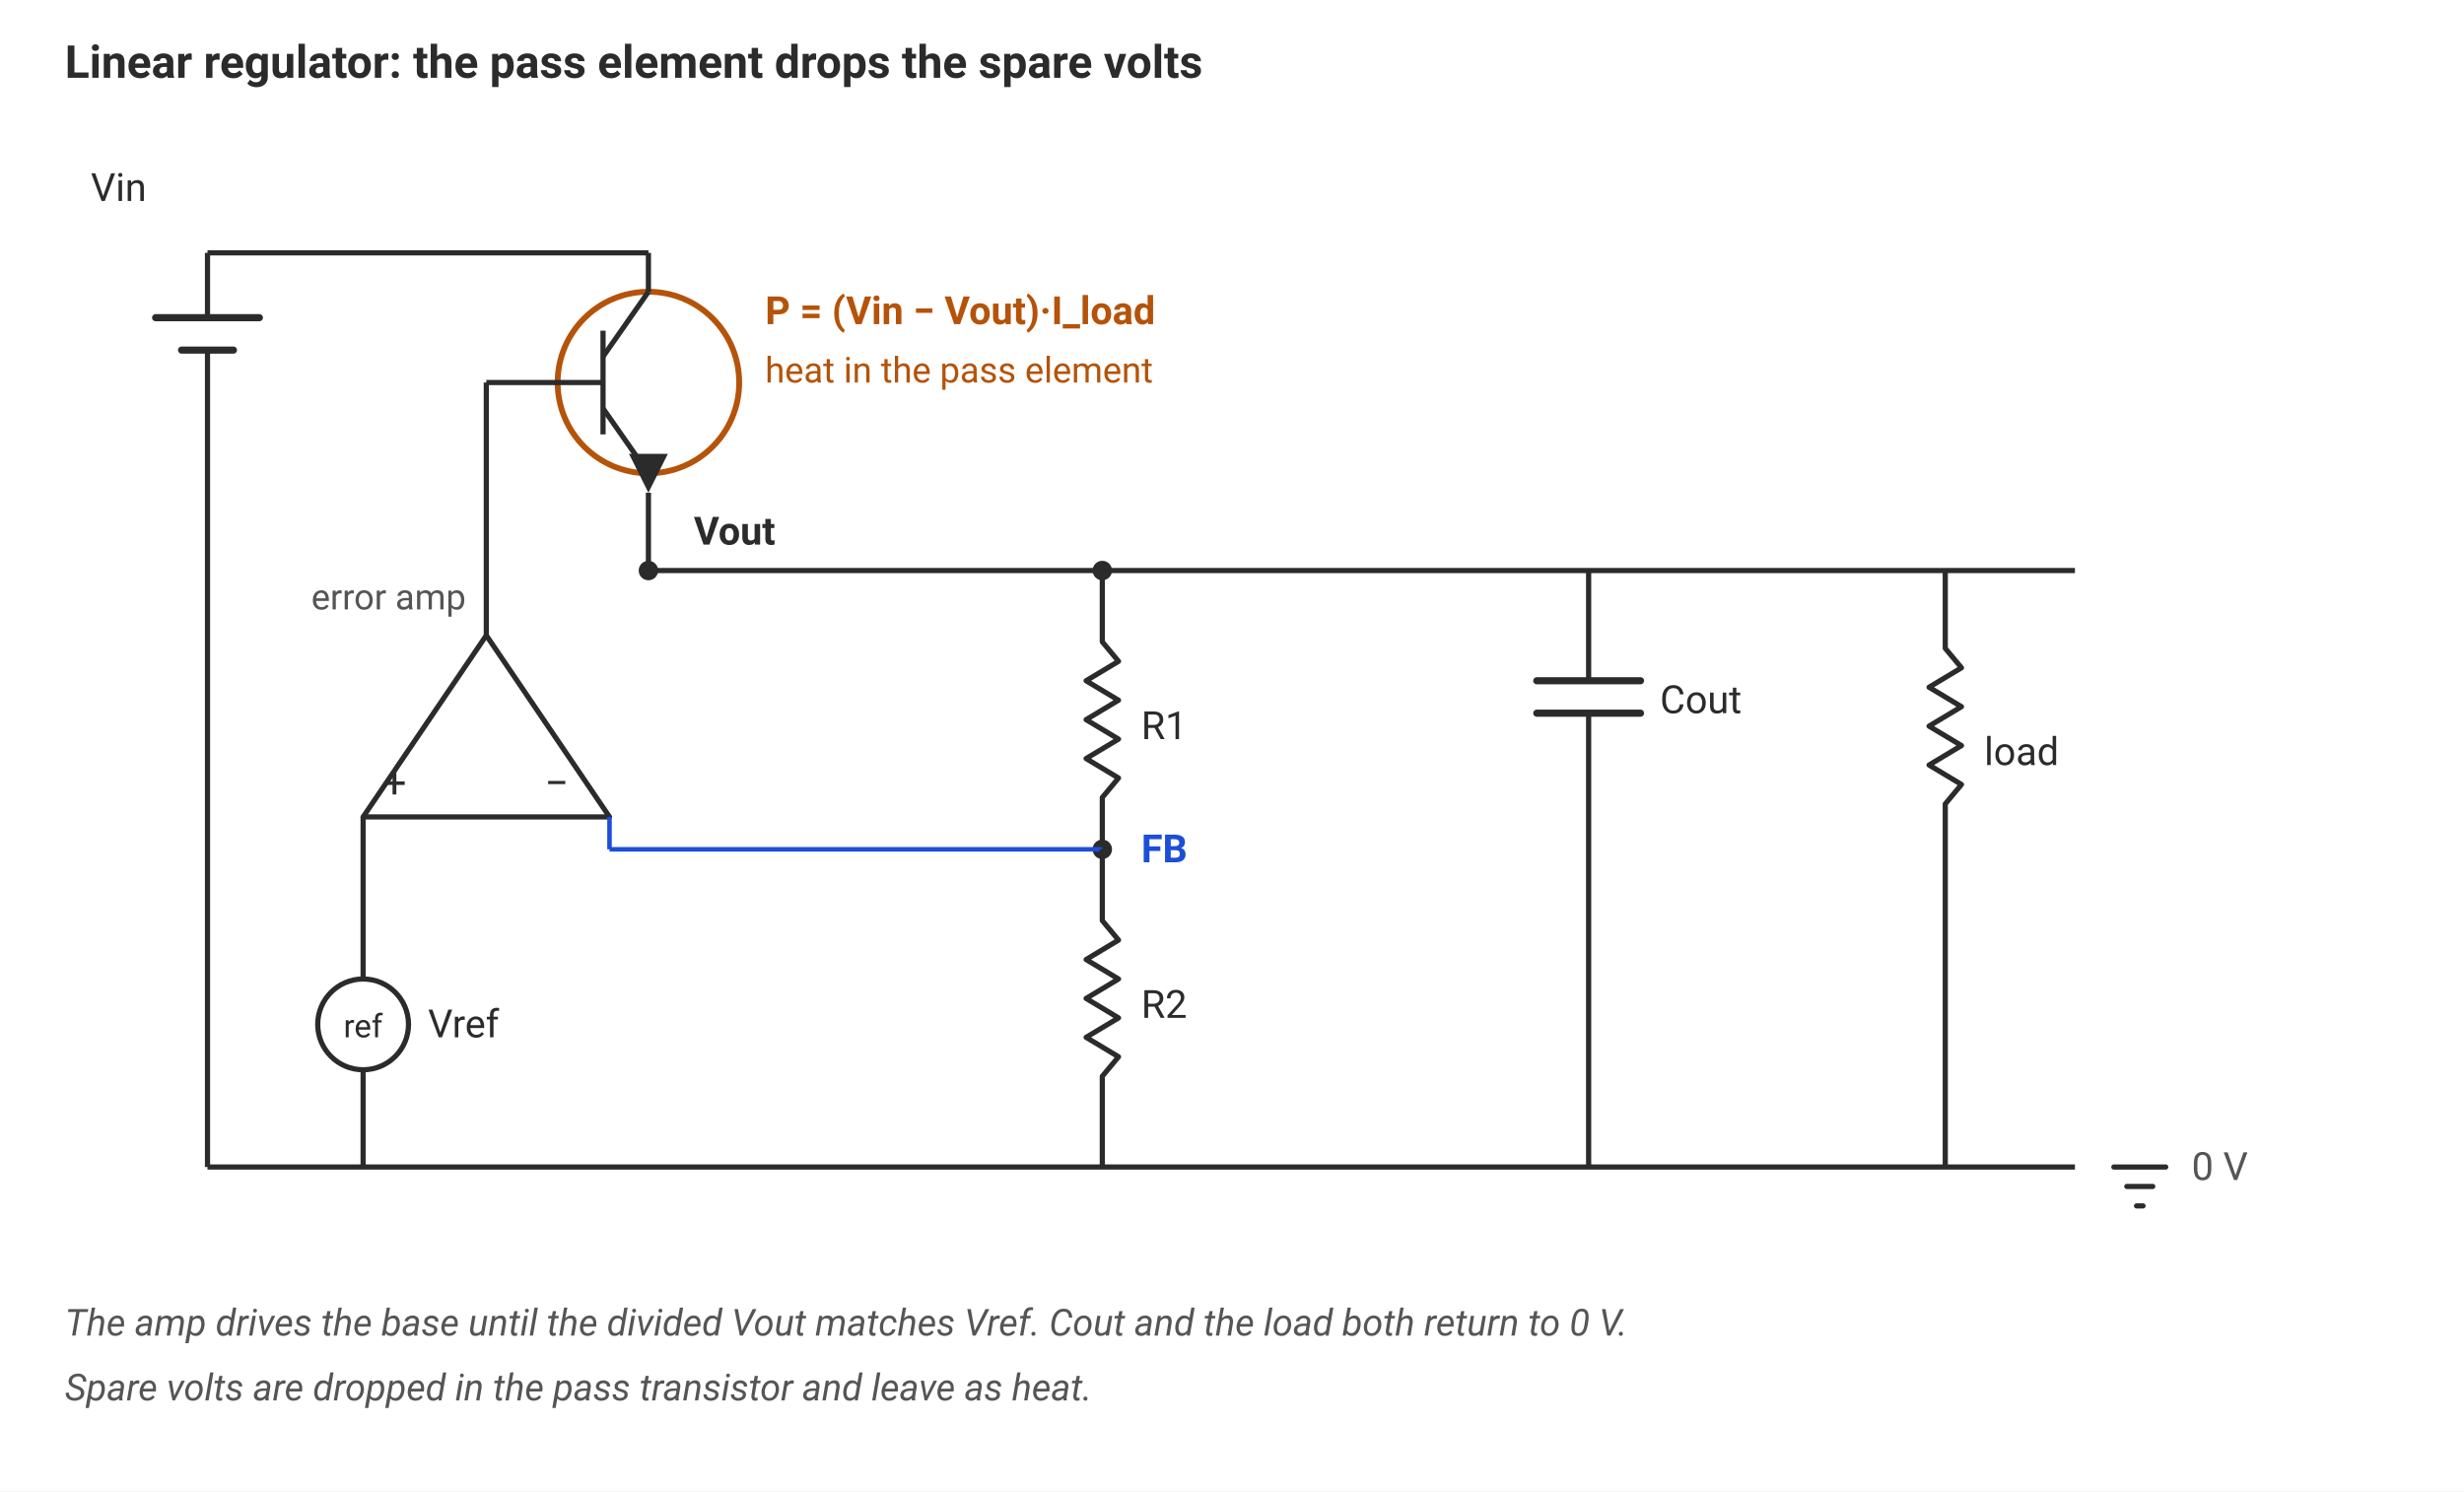
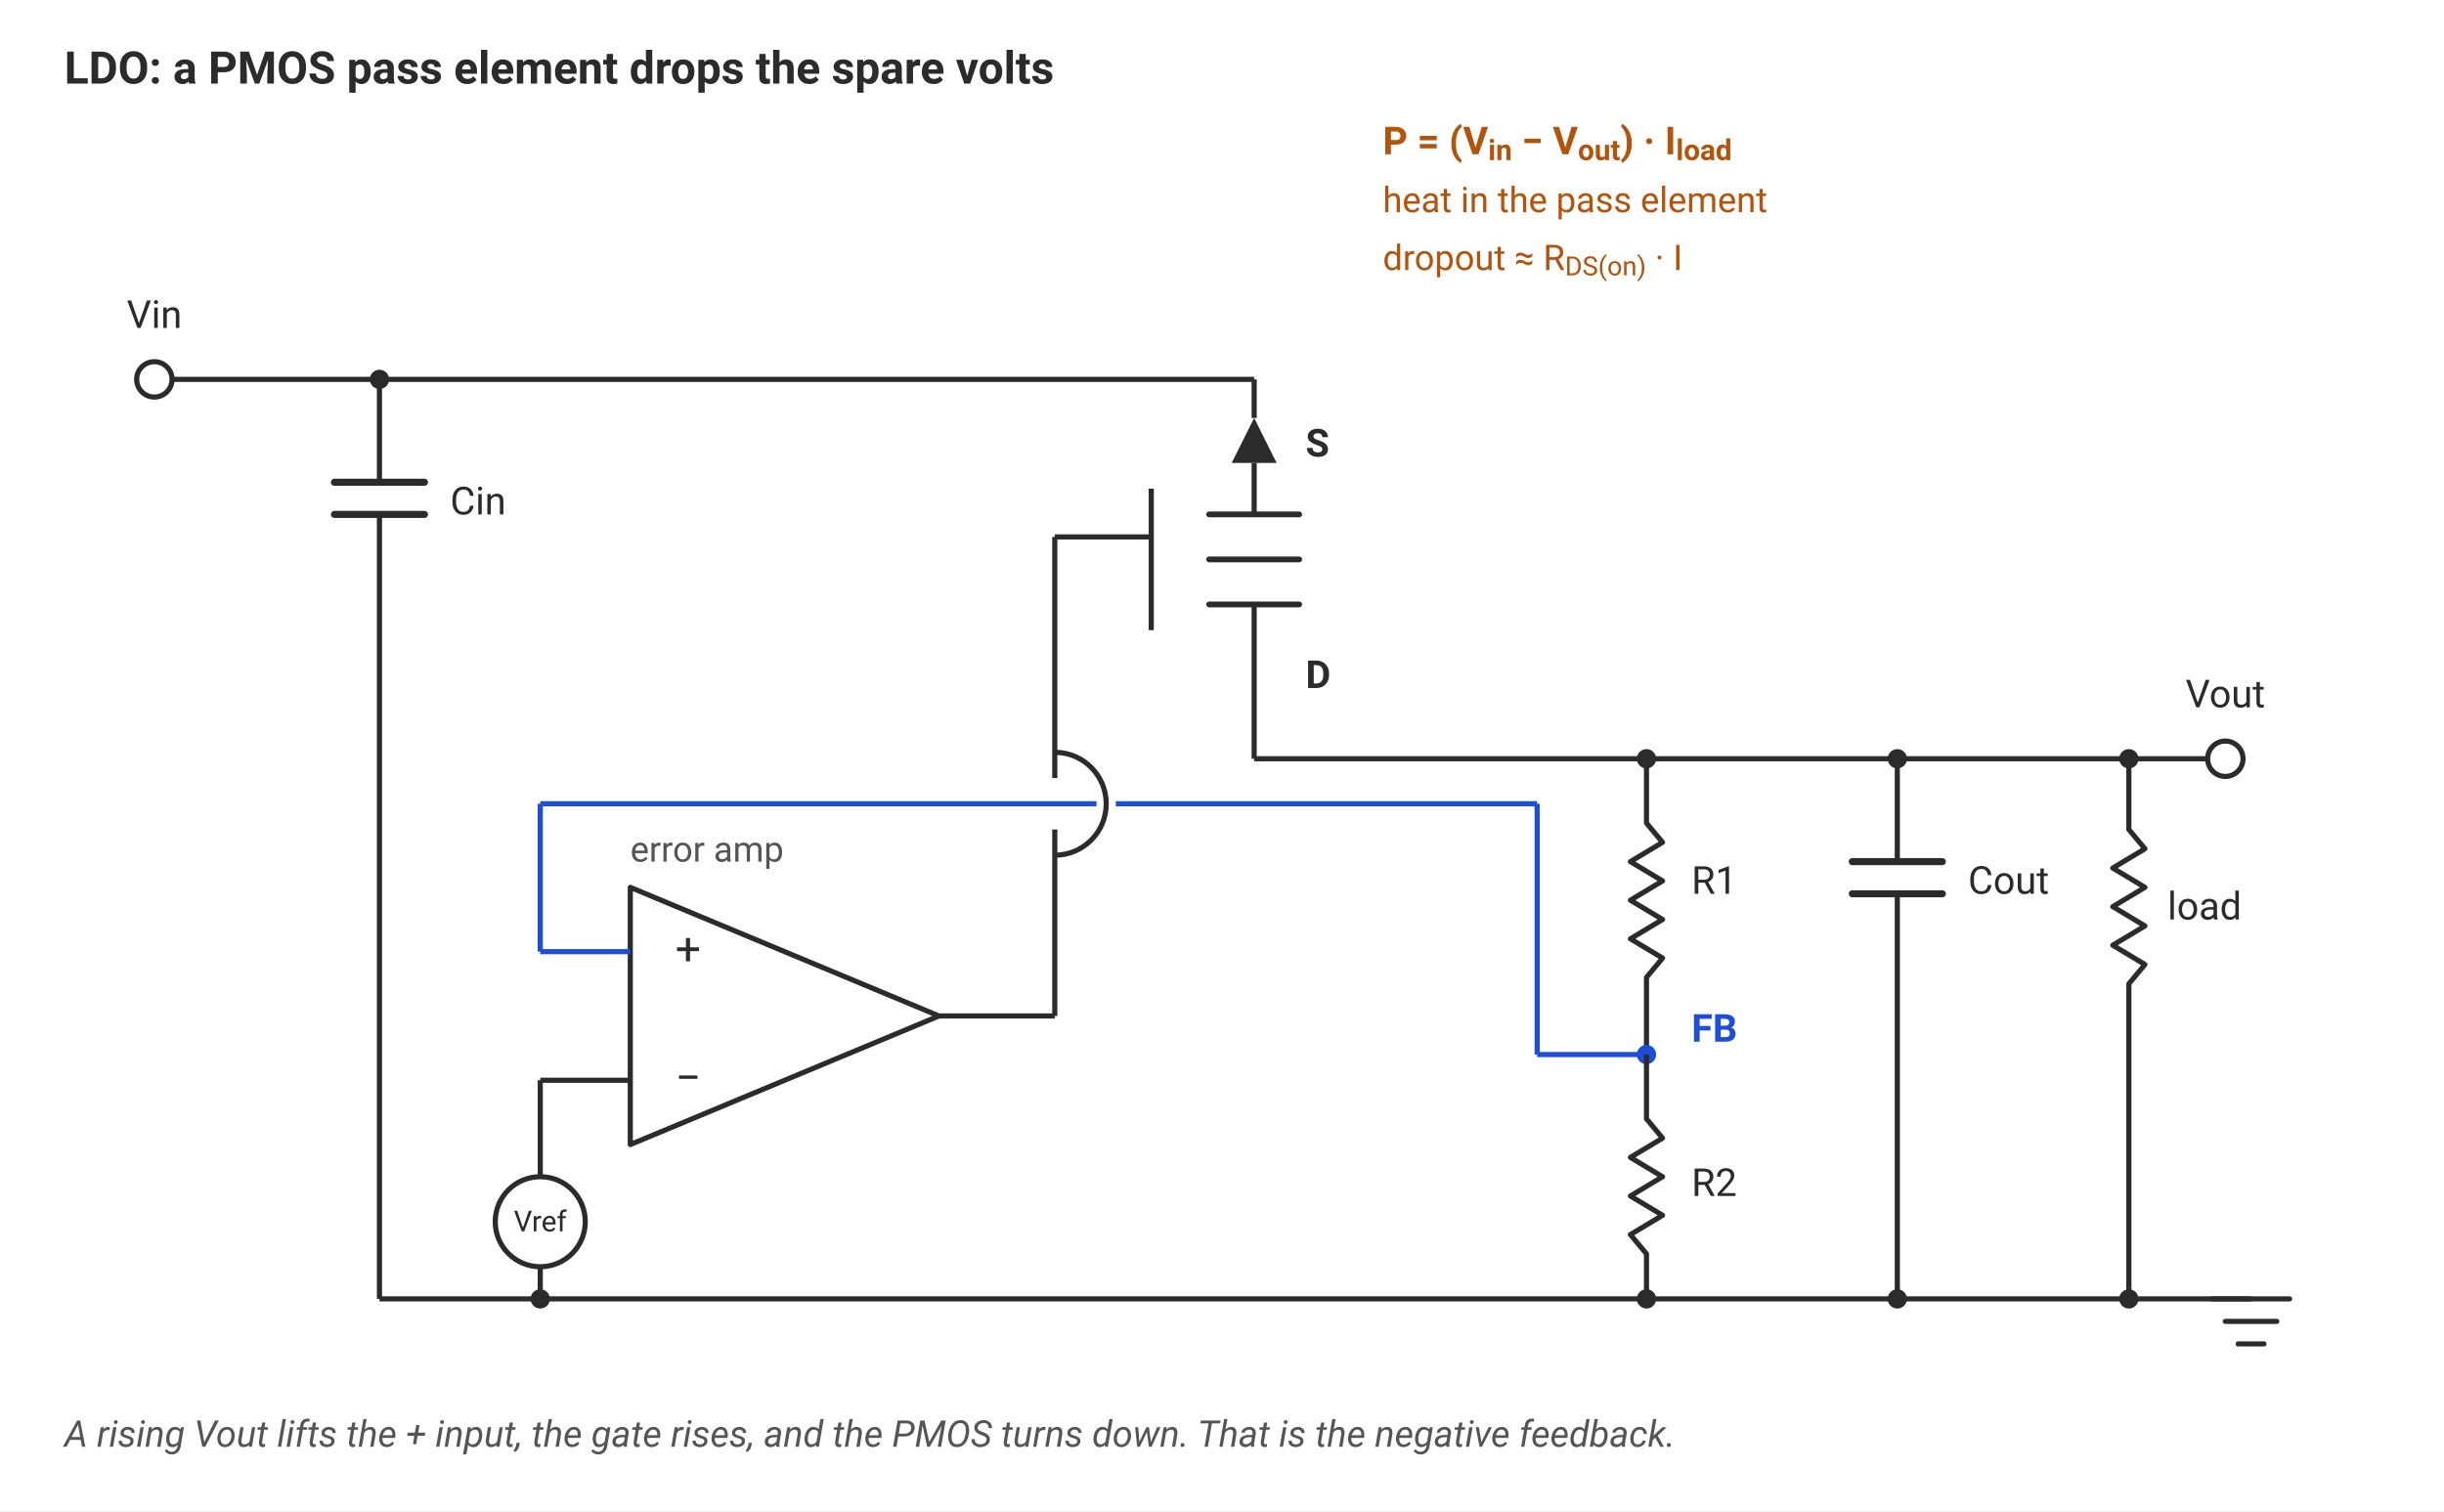
- <svg xmlns="http://www.w3.org/2000/svg" viewBox="0 0 760 460" width="760" height="460" role="img" aria-labelledby="t d" font-family="system-ui,-apple-system,'Segoe UI',Roboto,Helvetica,Arial,sans-serif">
-   <rect width="760" height="460" fill="#ffffff" />
-   <text x="20" y="24" font-size="14" font-weight="600" fill="#2b2b2b">Linear regulator: the pass element drops the spare volts</text>
-   <text x="28" y="62" font-size="12" fill="#2b2b2b">Vin</text>
-   <line x1="64" y1="78" x2="64" y2="98" stroke="#2b2b2b" stroke-width="1.6" />
-   <line x1="48" y1="98" x2="80" y2="98" stroke="#2b2b2b" stroke-width="2.2" stroke-linecap="round" />
-   <line x1="56" y1="108" x2="72" y2="108" stroke="#2b2b2b" stroke-width="2.2" stroke-linecap="round" />
-   <line x1="64" y1="108" x2="64" y2="360" stroke="#2b2b2b" stroke-width="1.6" />
-   <path d="M64,78 L200,78" stroke="#2b2b2b" stroke-width="1.6" fill="none" />
-   <circle cx="200" cy="118" r="28" fill="#fff" stroke="#b45309" stroke-width="1.8" />
-   <line x1="186" y1="102" x2="186" y2="134" stroke="#2b2b2b" stroke-width="1.6" />
-   <line x1="186" y1="110" x2="200" y2="90" stroke="#2b2b2b" stroke-width="1.6" />
-   <line x1="200" y1="90" x2="200" y2="78" stroke="#2b2b2b" stroke-width="1.6" />
-   <line x1="186" y1="126" x2="200" y2="146" stroke="#2b2b2b" stroke-width="1.6" />
-   <polygon points="194,140 206,140 200,152" fill="#2b2b2b" />
-   <line x1="200" y1="152" x2="200" y2="176" stroke="#2b2b2b" stroke-width="1.6" />
-   <text x="236" y="100" font-size="12" font-weight="600" fill="#b45309">P = (Vin − Vout)·I_load</text>
-   <text x="236" y="118" font-size="11" fill="#b45309">heat in the pass element</text>
-   <path d="M200,176 L640,176" stroke="#2b2b2b" stroke-width="1.6" fill="none" />
-   <circle cx="200" cy="176" r="3" fill="#2b2b2b" />
-   <text x="214" y="168" font-size="12" font-weight="600" fill="#2b2b2b">Vout</text>
-   <polygon points="150,196 112,252 188,252" fill="#fff" stroke="#2b2b2b" stroke-width="1.6" stroke-linejoin="round" />
-   <line x1="150" y1="196" x2="150" y2="118" stroke="#2b2b2b" stroke-width="1.6" />
-   <line x1="150" y1="118" x2="186" y2="118" stroke="#2b2b2b" stroke-width="1.6" />
-   <text x="118" y="246" font-size="13" fill="#2b2b2b">+</text>
-   <text x="168" y="246" font-size="13" fill="#2b2b2b">−</text>
-   <text x="96" y="188" font-size="11" fill="#555">error amp</text>
-   <line x1="112" y1="252" x2="112" y2="302" stroke="#2b2b2b" stroke-width="1.6" />
-   <circle cx="112" cy="316" r="14" fill="#fff" stroke="#2b2b2b" stroke-width="1.6" />
-   <text x="112" y="320" font-size="10" fill="#2b2b2b" text-anchor="middle">ref</text>
-   <line x1="112" y1="330" x2="112" y2="360" stroke="#2b2b2b" stroke-width="1.6" />
-   <text x="132" y="320" font-size="12" fill="#2b2b2b">Vref</text>
-   <circle cx="340" cy="176" r="3" fill="#2b2b2b" />
-   <path d="M340,176 L340,198 L345,204 L335,210 L345,216 L335,222 L345,228 L335,234 L345,240 L340,246 L340,262" stroke="#2b2b2b" stroke-width="1.6" fill="none" stroke-linejoin="round" />
-   <text x="352" y="228" font-size="12" fill="#2b2b2b">R1</text>
-   <circle cx="340" cy="262" r="3" fill="#2b2b2b" />
-   <text x="352" y="266" font-size="12" font-weight="600" fill="#1d4ed8">FB</text>
-   <line x1="188" y1="252" x2="188" y2="262" stroke="#1d4ed8" stroke-width="1.4" />
-   <line x1="188" y1="262" x2="340" y2="262" stroke="#1d4ed8" stroke-width="1.4" />
-   <path d="M340,262 L340,284 L345,290 L335,296 L345,302 L335,308 L345,314 L335,320 L345,326 L340,332 L340,360" stroke="#2b2b2b" stroke-width="1.6" fill="none" stroke-linejoin="round" />
-   <text x="352" y="314" font-size="12" fill="#2b2b2b">R2</text>
-   <line x1="490" y1="176" x2="490" y2="210" stroke="#2b2b2b" stroke-width="1.6" />
-   <line x1="474" y1="210" x2="506" y2="210" stroke="#2b2b2b" stroke-width="2.2" stroke-linecap="round" />
-   <line x1="474" y1="220" x2="506" y2="220" stroke="#2b2b2b" stroke-width="2.2" stroke-linecap="round" />
-   <text x="512" y="220" font-size="12" fill="#2b2b2b">Cout</text>
-   <line x1="490" y1="220" x2="490" y2="360" stroke="#2b2b2b" stroke-width="1.6" />
-   <path d="M600,176 L600,200 L605,206 L595,212 L605,218 L595,224 L605,230 L595,236 L605,242 L600,248 L600,360" stroke="#2b2b2b" stroke-width="1.6" fill="none" stroke-linejoin="round" />
-   <text x="612" y="236" font-size="12" fill="#2b2b2b">load</text>
-   <line x1="64" y1="360" x2="640" y2="360" stroke="#2b2b2b" stroke-width="1.6" />
-   <line x1="652" y1="360" x2="668" y2="360" stroke="#2b2b2b" stroke-width="1.6" stroke-linecap="round" />
-   <line x1="656" y1="366" x2="664" y2="366" stroke="#2b2b2b" stroke-width="1.6" stroke-linecap="round" />
-   <line x1="659" y1="372" x2="661" y2="372" stroke="#2b2b2b" stroke-width="1.6" stroke-linecap="round" />
-   <text x="676" y="364" font-size="12" fill="#555">0 V</text>
-   <text x="20" y="412" font-size="11.5" font-style="italic" fill="#555">The amp drives the base until the divided Vout matches Vref. Cout and the load both return to 0 V.</text>
-   <text x="20" y="432" font-size="11.5" font-style="italic" fill="#555">Spare volts are dropped in the pass transistor and leave as heat.</text>
+ <svg xmlns="http://www.w3.org/2000/svg" viewBox="0 0 760 470" width="760" height="470" role="img" aria-labelledby="t d" font-family="system-ui,-apple-system,'Segoe UI',Roboto,Helvetica,Arial,sans-serif">
+   <rect width="760" height="470" fill="#ffffff" />
+   <text x="20" y="26" font-size="14" font-weight="600" fill="#2b2b2b">LDO: a PMOS pass element drops the spare volts</text>
+   <text x="430" y="48" font-size="12" font-weight="600" fill="#b45309">P = (V<tspan baseline-shift="sub" font-size="75%">in</tspan> − V<tspan baseline-shift="sub" font-size="75%">out</tspan>) · I<tspan baseline-shift="sub" font-size="75%">load</tspan>
+   </text>
+   <text x="430" y="66" font-size="11" fill="#b45309">heat in the pass element</text>
+   <text x="430" y="84" font-size="11" fill="#b45309">dropout ≈ R<tspan baseline-shift="sub" font-size="75%">DS(on)</tspan> · I</text>
+   <circle cx="48" cy="118" r="5.5" fill="#ffffff" stroke="#2b2b2b" stroke-width="1.6" />
+   <text x="48" y="102" font-size="12" fill="#2b2b2b" text-anchor="middle">Vin</text>
+   <line x1="53" y1="118" x2="390" y2="118" stroke="#2b2b2b" stroke-width="1.6" />
+   <circle cx="118" cy="118" r="3" fill="#2b2b2b" />
+   <line x1="118" y1="118" x2="118" y2="150" stroke="#2b2b2b" stroke-width="1.6" />
+   <line x1="104" y1="150" x2="132" y2="150" stroke="#2b2b2b" stroke-width="2.2" stroke-linecap="round" />
+   <line x1="104" y1="160" x2="132" y2="160" stroke="#2b2b2b" stroke-width="2.2" stroke-linecap="round" />
+   <text x="140" y="160" font-size="12" fill="#2b2b2b">Cin</text>
+   <line x1="118" y1="160" x2="118" y2="404" stroke="#2b2b2b" stroke-width="1.6" />
+   <line x1="390" y1="118" x2="390" y2="130" stroke="#2b2b2b" stroke-width="1.6" />
+   <polygon points="390,130 383,144 397,144" fill="#2b2b2b" />
+   <line x1="390" y1="144" x2="390" y2="160" stroke="#2b2b2b" stroke-width="1.6" />
+   <text x="406" y="142" font-size="12" font-weight="600" fill="#2b2b2b">S</text>
+   <line x1="376" y1="160" x2="404" y2="160" stroke="#2b2b2b" stroke-width="1.8" stroke-linecap="round" />
+   <line x1="376" y1="174" x2="404" y2="174" stroke="#2b2b2b" stroke-width="1.8" stroke-linecap="round" />
+   <line x1="376" y1="188" x2="404" y2="188" stroke="#2b2b2b" stroke-width="1.8" stroke-linecap="round" />
+   <line x1="358" y1="152" x2="358" y2="196" stroke="#2b2b2b" stroke-width="1.6" />
+   <line x1="390" y1="188" x2="390" y2="236" stroke="#2b2b2b" stroke-width="1.6" />
+   <text x="406" y="214" font-size="12" font-weight="600" fill="#2b2b2b">D</text>
+   <line x1="390" y1="236" x2="686" y2="236" stroke="#2b2b2b" stroke-width="1.6" />
+   <circle cx="692" cy="236" r="5.5" fill="#ffffff" stroke="#2b2b2b" stroke-width="1.6" />
+   <text x="692" y="220" font-size="12" fill="#2b2b2b" text-anchor="middle">Vout</text>
+   <polygon points="196,276 196,356 292,316" fill="#ffffff" stroke="#2b2b2b" stroke-width="1.6" stroke-linejoin="round" />
+   <text x="210" y="300" font-size="14" fill="#2b2b2b">+</text>
+   <text x="210" y="340" font-size="14" fill="#2b2b2b">−</text>
+   <text x="196" y="268" font-size="11" fill="#555">error amp</text>
+   <line x1="168" y1="296" x2="196" y2="296" stroke="#1d4ed8" stroke-width="1.6" />
+   <line x1="168" y1="296" x2="168" y2="250" stroke="#1d4ed8" stroke-width="1.6" />
+   <line x1="168" y1="250" x2="478" y2="250" stroke="#1d4ed8" stroke-width="1.6" />
+   <line x1="478" y1="250" x2="478" y2="328" stroke="#1d4ed8" stroke-width="1.6" />
+   <line x1="478" y1="328" x2="512" y2="328" stroke="#1d4ed8" stroke-width="1.6" />
+   <path d="M328,266 A16,16 0 0 0 328,234" fill="none" stroke="#ffffff" stroke-width="6" stroke-linecap="butt" />
+   <path d="M328,266 A16,16 0 0 0 328,234" fill="none" stroke="#2b2b2b" stroke-width="1.6" stroke-linecap="butt" />
+   <line x1="292" y1="316" x2="328" y2="316" stroke="#2b2b2b" stroke-width="1.6" />
+   <line x1="328" y1="316" x2="328" y2="258" stroke="#2b2b2b" stroke-width="1.6" />
+   <line x1="328" y1="242" x2="328" y2="167" stroke="#2b2b2b" stroke-width="1.6" />
+   <line x1="328" y1="167" x2="358" y2="167" stroke="#2b2b2b" stroke-width="1.6" />
+   <circle cx="512" cy="236" r="3" fill="#2b2b2b" />
+   <path d="M512,236 L512,256 L517,262 L507,268 L517,274 L507,280 L517,286 L507,292 L517,298 L512,304 L512,328" stroke="#2b2b2b" stroke-width="1.6" fill="none" stroke-linejoin="round" />
+   <text x="526" y="278" font-size="12" fill="#2b2b2b">R1</text>
+   <circle cx="512" cy="328" r="3" fill="#1d4ed8" />
+   <text x="526" y="324" font-size="12" font-weight="600" fill="#1d4ed8">FB</text>
+   <path d="M512,328 L512,348 L517,354 L507,360 L517,366 L507,372 L517,378 L507,384 L512,390 L512,404" stroke="#2b2b2b" stroke-width="1.6" fill="none" stroke-linejoin="round" />
+   <text x="526" y="372" font-size="12" fill="#2b2b2b">R2</text>
+   <line x1="168" y1="336" x2="196" y2="336" stroke="#2b2b2b" stroke-width="1.6" />
+   <line x1="168" y1="336" x2="168" y2="366" stroke="#2b2b2b" stroke-width="1.6" />
+   <circle cx="168" cy="380" r="14" fill="#ffffff" stroke="#2b2b2b" stroke-width="1.6" />
+   <text x="168" y="383" font-size="9" fill="#2b2b2b" text-anchor="middle">Vref</text>
+   <line x1="168" y1="394" x2="168" y2="404" stroke="#2b2b2b" stroke-width="1.6" />
+   <circle cx="590" cy="236" r="3" fill="#2b2b2b" />
+   <line x1="590" y1="236" x2="590" y2="268" stroke="#2b2b2b" stroke-width="1.6" />
+   <line x1="576" y1="268" x2="604" y2="268" stroke="#2b2b2b" stroke-width="2.2" stroke-linecap="round" />
+   <line x1="576" y1="278" x2="604" y2="278" stroke="#2b2b2b" stroke-width="2.2" stroke-linecap="round" />
+   <text x="612" y="278" font-size="12" fill="#2b2b2b">Cout</text>
+   <line x1="590" y1="278" x2="590" y2="404" stroke="#2b2b2b" stroke-width="1.6" />
+   <circle cx="662" cy="236" r="3" fill="#2b2b2b" />
+   <path d="M662,236 L662,258 L667,264 L657,270 L667,276 L657,282 L667,288 L657,294 L667,300 L662,306 L662,404" stroke="#2b2b2b" stroke-width="1.6" fill="none" stroke-linejoin="round" />
+   <text x="674" y="286" font-size="12" fill="#2b2b2b">load</text>
+   <line x1="118" y1="404" x2="700" y2="404" stroke="#2b2b2b" stroke-width="1.6" />
+   <circle cx="168" cy="404" r="3" fill="#2b2b2b" />
+   <circle cx="512" cy="404" r="3" fill="#2b2b2b" />
+   <circle cx="590" cy="404" r="3" fill="#2b2b2b" />
+   <circle cx="662" cy="404" r="3" fill="#2b2b2b" />
+   <line x1="688" y1="404" x2="712" y2="404" stroke="#2b2b2b" stroke-width="1.6" stroke-linecap="round" />
+   <line x1="692" y1="411" x2="708" y2="411" stroke="#2b2b2b" stroke-width="1.6" stroke-linecap="round" />
+   <line x1="696" y1="418" x2="704" y2="418" stroke="#2b2b2b" stroke-width="1.6" stroke-linecap="round" />
+   <text x="20" y="450" font-size="11.5" font-style="italic" fill="#555">A rising Vout lifts the + input, the gate rises, and the PMOS turns down. That is the negative feedback.</text>
</svg>
